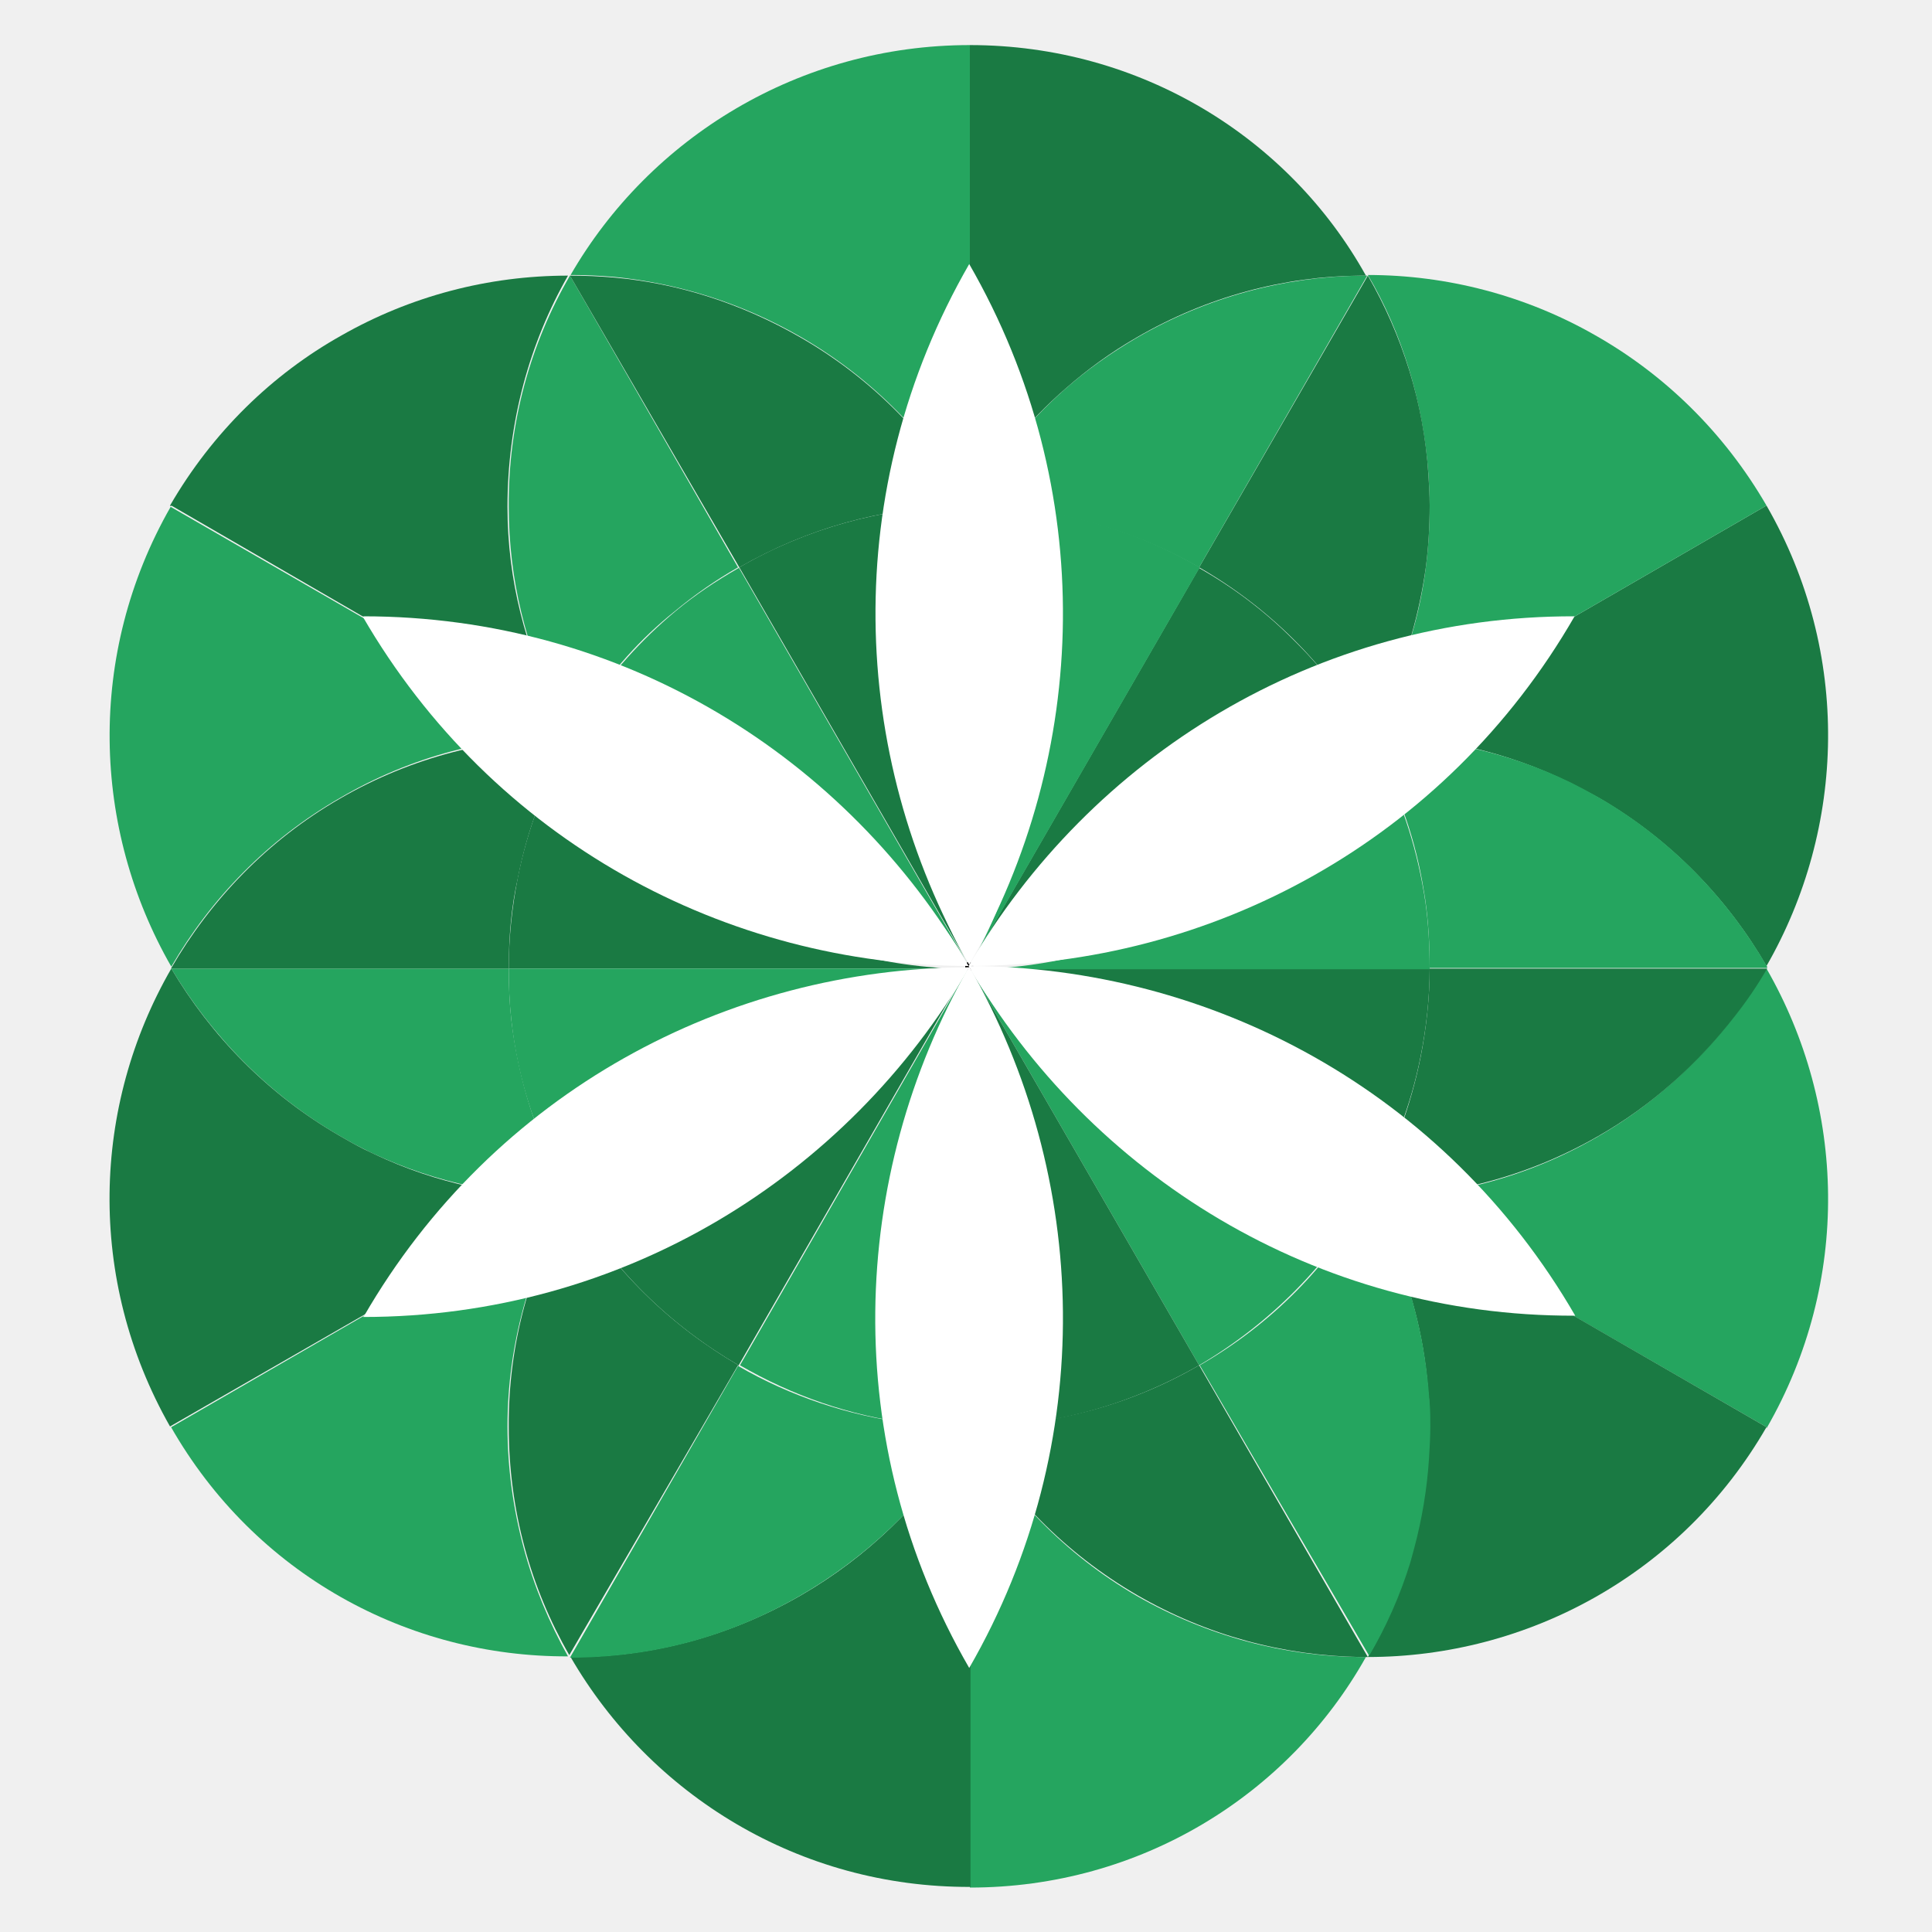
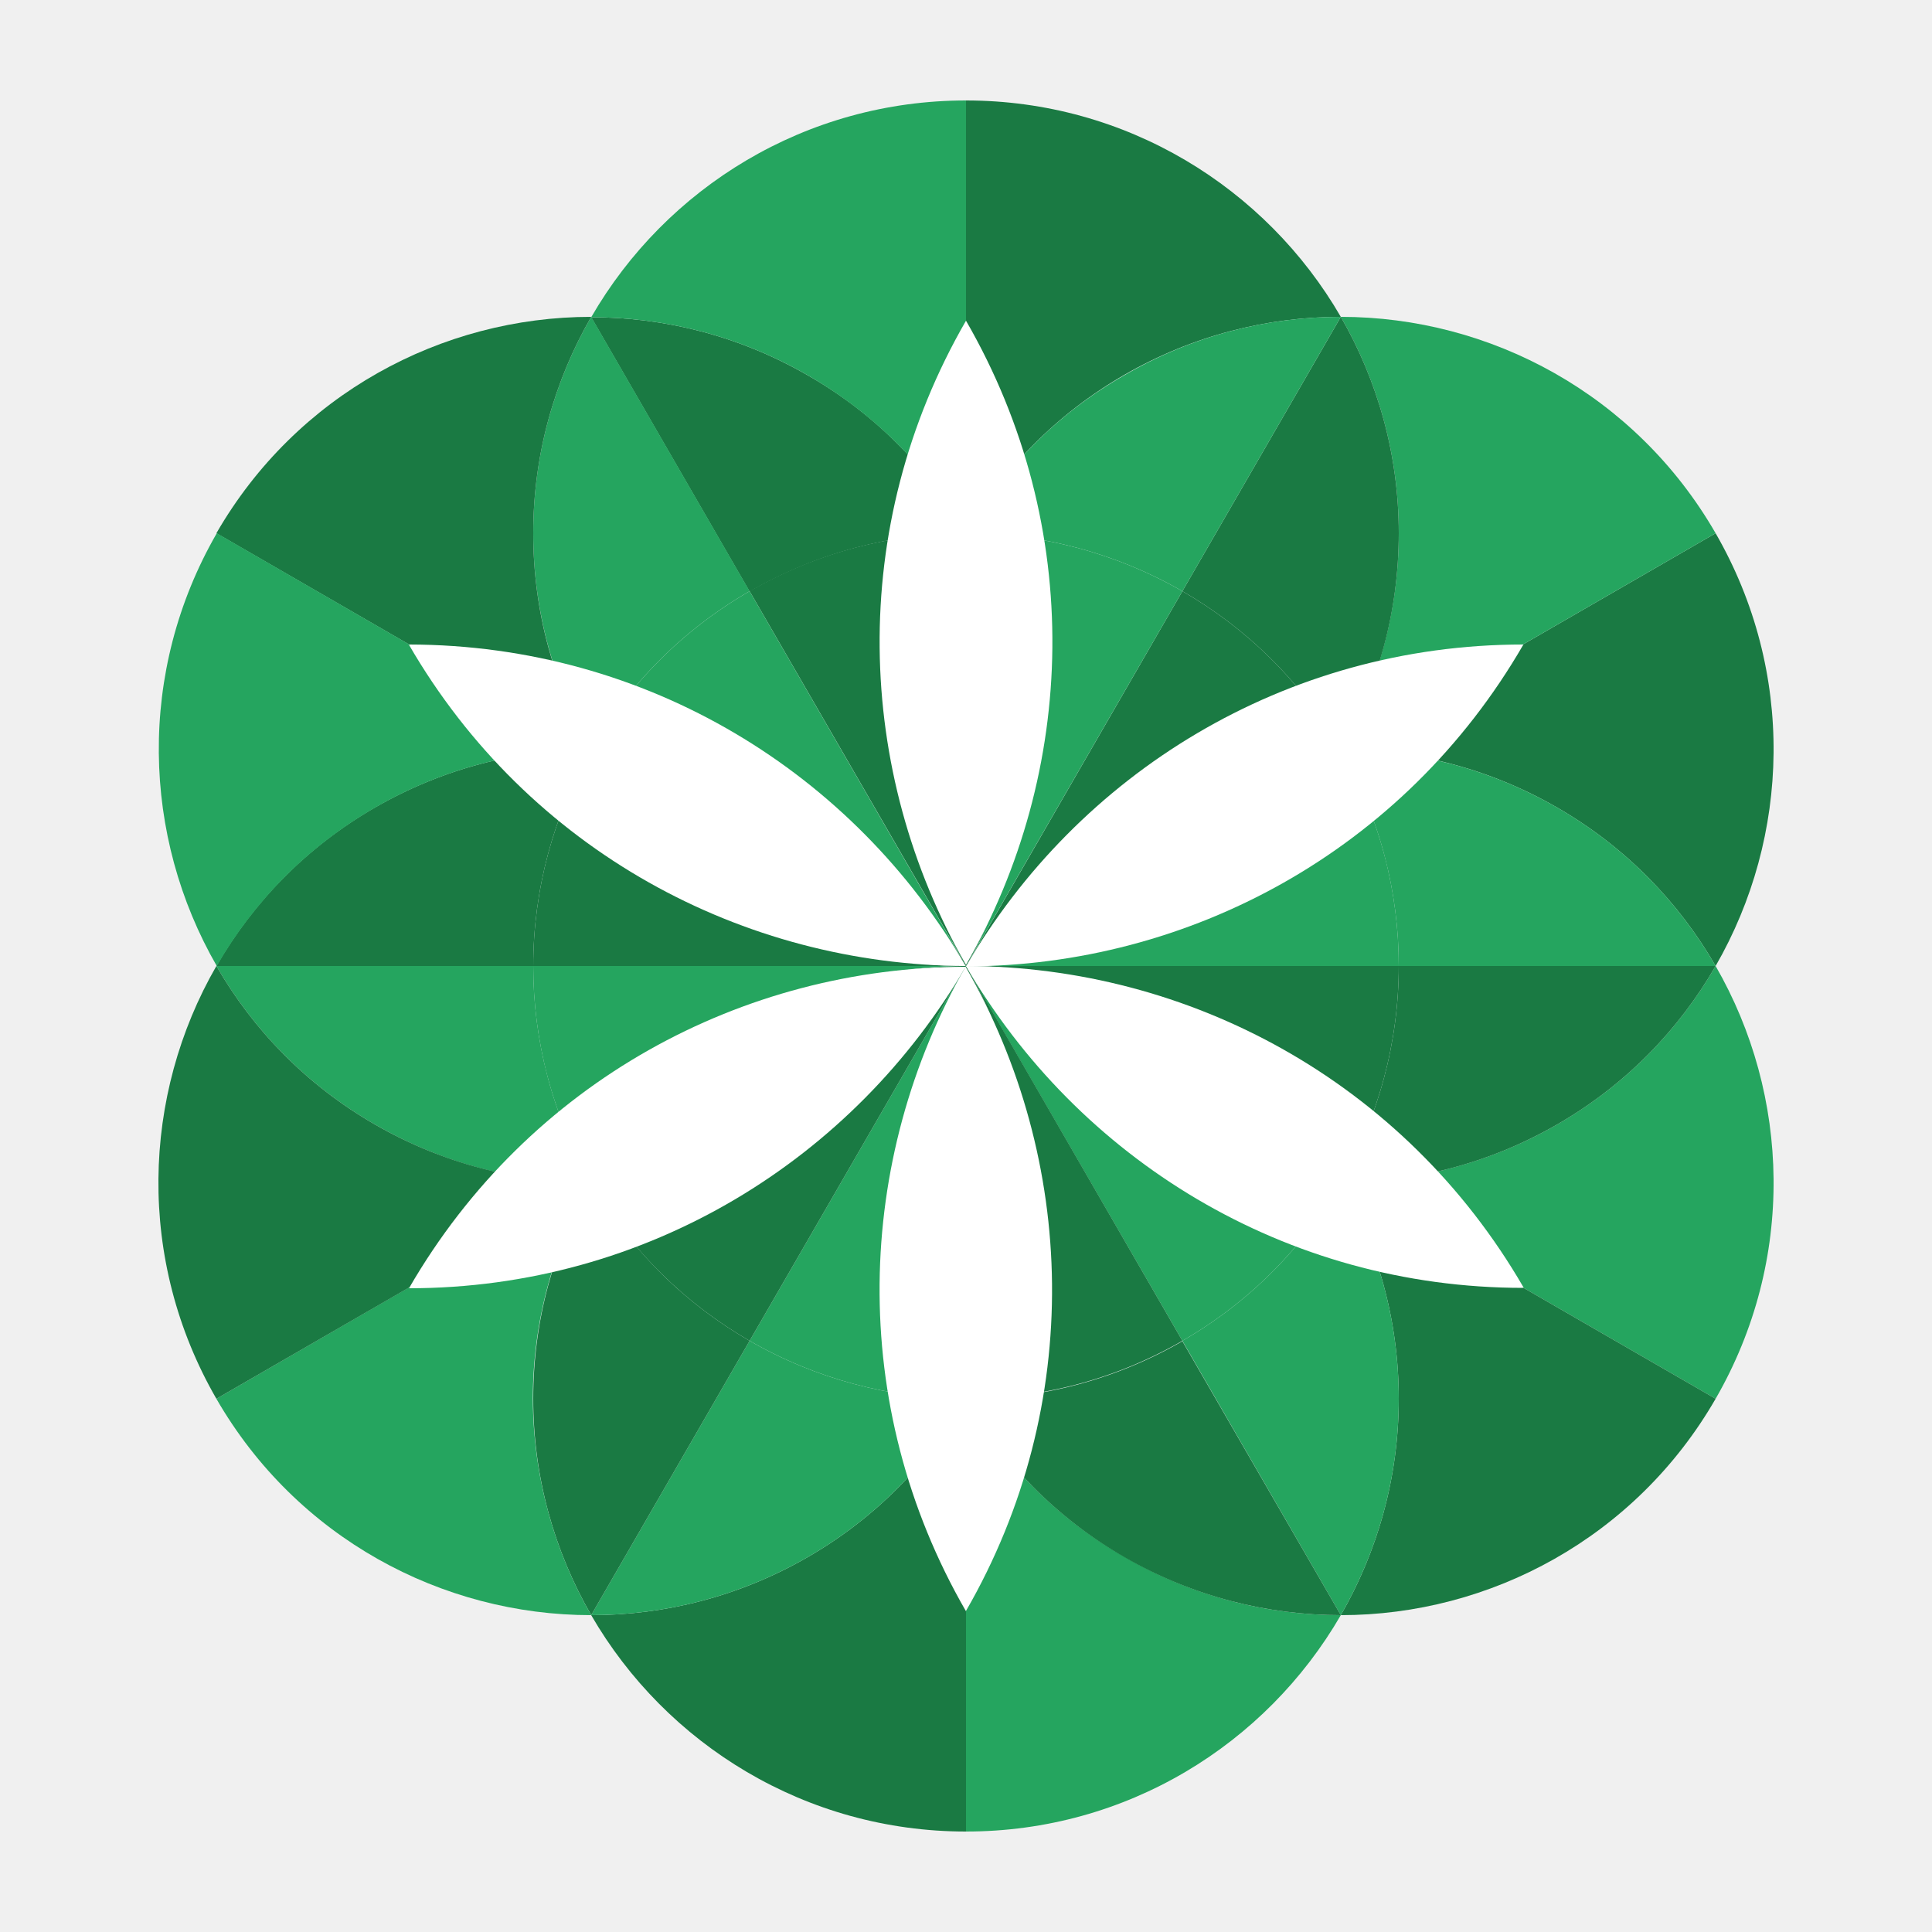
- <svg xmlns="http://www.w3.org/2000/svg" version="1.1" id="Layer_1" x="0px" y="0px" viewBox="0 0 300 300" style="enable-background:new 0 0 300 300;">
-   <style type="text/css">
- 		.st0{fill:#1A7A43;}
- 		.st1{fill:#25A55F;}
- 		.st2{fill:none;stroke:#000000;stroke-width:1.211;stroke-linecap:round;stroke-linejoin:round;}
- 		.st3{fill:none;stroke:#000000;stroke-width:0.427;stroke-linecap:round;stroke-linejoin:round;}
- 		.st4{fill:#1F140F;}
- 		.st5{fill:#FFFFFF;}
+ <svg xmlns="http://www.w3.org/2000/svg" class="logo-germinacion" viewBox="0 0 500 500">
+   <style>
+ 		@-webkit-keyframes rotate {
+ 			0% {
+ 				transform: rotate(0);
+ 			}
+ 			50% {
+ 				transform: rotate(180deg);
+ 			}
+ 			100% {
+ 				transform: rotate(360deg);
+ 			}
+ 		}
+ 
+ 		@-webkit-keyframes scale-flower {
+ 			0% {
+ 				transform: scale(1);
+ 			}
+ 			50% {
+ 				transform: scale(0.8);
+ 			}
+ 			100% {
+ 				transform: scale(1);
+ 			}
+ 		}
+ 
+ 		.estructura {
+ 			transform-origin: 50% 50%;
+ 			-webkit-animation: rotate 8s cubic-bezier(0.7, 0, 0.3, 1) infinite normal;
+ 		}
+ 
+ 		.flor {
+ 			transform-origin: 50% 50%;
+ 			-webkit-animation: scale-flower 8s cubic-bezier(0.7, 0, 0.3, 1) infinite normal;
+ 		}
	</style>
-   <g>
-     <g>
-       <g id="XMLID_974_">
-         <g>
-           <path class="st0" d="M243.9,121.6c-10.1-5-20.8-7.3-31.5-7.3c0,0,0,0,0,0v0l61.9-35.8c13.2,22.9,12.3,50.1,0,71.5      c-6.1-10.5-14.9-19.7-26.2-26.2C246.8,123.1,245.3,122.3,243.9,121.6z" />
-           <path class="st1" d="M274.3,221.6L212.6,186c12.1,0,24.3-3,35.5-9.5c8.5-4.9,15.5-11.4,21.1-18.6c1.9-2.4,3.5-4.9,5.1-7.5      c12.3,21.4,13.2,48.5,0,71.4V221.6L274.3,221.6C274.3,221.6,274.3,221.6,274.3,221.6z" />
-           <path class="st1" d="M274.3,78.5l-61.9,35.8v0v0c0.2-0.3,0.4-0.6,0.6-1c0.2-0.3,0.4-0.7,0.5-1c0.4-0.7,0.7-1.3,1.1-2      c0,0,0,0,0,0c0.3-0.7,0.7-1.4,1-2.1c0,0,0,0,0,0c2.9-6.3,4.9-13,5.8-20.1c0.4-3.1,0.6-6.4,0.6-9.6c0-1.6-0.1-3.2-0.2-4.9      c-0.8-11.2-4.1-21.9-9.4-30.9c12.3,0,24.5,3.2,35.2,9.3C258.4,58.1,267.7,67.1,274.3,78.5z" />
-           <path class="st0" d="M222,78.5c0,3.3-0.2,6.5-0.6,9.6c-1,7.1-2.9,13.8-5.8,20.1c0,0,0,0,0,0c-0.3,0.7-0.6,1.4-1,2.1c0,0,0,0,0,0      c-0.3,0.7-0.7,1.3-1.1,2c-0.2,0.3-0.4,0.7-0.5,1c-0.2,0.3-0.4,0.6-0.6,1c-6.5-11.3-15.6-20.1-26.2-26.2l26.2-45.3      c5.3,9.2,8.7,19.7,9.4,30.9C221.9,75.2,222,76.8,222,78.5z" />
-           <path class="st0" d="M222,150.4h52.4c-1.5,2.6-3.2,5.1-5.1,7.5c-5.6,7.2-12.7,13.7-21.1,18.5c-11.3,6.5-23.5,9.5-35.7,9.5h0l0,0      v0c3.9-6.8,6.6-14.3,8.1-21.8C221.5,159.5,222,154.8,222,150.4z" />
-           <path class="st0" d="M274.3,221.6c-13.2,22.9-37.2,35.7-61.9,35.7c2.7-4.6,4.8-9.5,6.4-14.7c0,0,0,0,0,0      c1.6-5.2,2.6-10.6,3-16.3c0.1-1.6,0.2-3.2,0.2-4.9c0-1.2,0-2.4-0.1-3.6c0-0.4,0-0.8-0.1-1.2c-0.5-8-2.4-15.7-5.4-22.7      c-1.2-2.8-2.5-5.5-4-8c0,0,0.1,0,0.1,0L274.3,221.6z" />
-           <path class="st1" d="M213,115.5c-0.2-0.4-0.4-0.7-0.6-1.1c10.6,0,21.4,2.2,31.5,7.1c1.4,0.7,2.9,1.5,4.3,2.3      c11.3,6.5,20.1,15.8,26.2,26.3v0.2H222c0-3.6-0.2-7.2-0.7-10.7c-0.1-0.4-0.1-0.8-0.2-1.2c0,0,0,0,0,0c-1.2-7.7-3.7-15-7.5-22      C213.4,116.2,213.2,115.9,213,115.5z" />
-           <path class="st0" d="M212.5,185.8C212.4,185.9,212.4,185.9,212.5,185.8L212.5,185.8C212.4,185.8,212.4,185.8,212.5,185.8      L212.5,185.8L212.5,185.8z" />
-           <path class="st0" d="M220.6,164c-1.5,7.6-4.3,15-8.2,21.4c0,0,0,0,0,0c-11.3-18.7-31.4-32.7-54.8-35H222      C222,154.8,221.5,159.5,220.6,164z" />
-           <path class="st1" d="M212.4,114.5c0.2,0.4,0.4,0.7,0.6,1c0.2,0.4,0.4,0.7,0.6,1.1c3.8,7.1,6.2,14.3,7.5,22c0,0,0,0,0,0      c0.1,0.4,0.1,0.8,0.2,1.2c0.5,3.5,0.7,7,0.7,10.7h-64.4c-0.7-0.1-1.3-0.1-2-0.2C179.9,148.5,200.8,134.5,212.4,114.5      C212.4,114.5,212.4,114.5,212.4,114.5z" />
-           <path class="st1" d="M186.3,212c11.3-6.5,20.1-15.6,26.1-26.2c0,0,0,0,0,0.1l0,0l0,0c0,0,0,0,0,0v0c0,0,0,0,0,0.1      c0,0,0.1,0,0.1,0c1.5,2.6,2.8,5.3,4,8c3,7.1,4.8,14.7,5.4,22.7c0,0.4,0.1,0.8,0.1,1.2c0.1,1.2,0.1,2.4,0.1,3.6      c0,1.6-0.1,3.2-0.2,4.9c-0.3,4.8-1.1,9.5-2.3,14l-0.6,2.2c0,0,0,0,0,0c-1.6,5.2-3.8,10.1-6.4,14.5L186.3,212z" />
-           <path class="st1" d="M211.2,257.3c0.3,0,0.6,0,0.9,0c-12,21.4-35,35.8-61.5,35.8v-71.3c6.1,10.4,14.7,19.5,25.9,26      C187.5,254.1,199.5,257.2,211.2,257.3z" />
-           <path class="st1" d="M186.2,88.1C186.2,88.1,186.2,88.1,186.2,88.1L186.2,88.1c-10.8-6.2-23.2-9.5-35.7-9.5v-0.1      c3.9-6.6,8.9-12.8,14.9-18.1c3.4-3,7.1-5.6,11.2-8c10.9-6.3,22.8-9.4,34.5-9.6c0.3,0,0.6,0,0.9,0c0.1,0,0.2,0,0.3,0L186.2,88.1z      " />
-           <path class="st0" d="M212.4,114.3L212.4,114.3C212.4,114.3,212.4,114.3,212.4,114.3L212.4,114.3L212.4,114.3      c-24.6,0-48.6,12.8-61.8,35.6l35.6-61.7c5.3,3,10.2,6.7,14.6,11.1C205.2,103.6,209.1,108.6,212.4,114.3L212.4,114.3z" />
-           <path class="st1" d="M150.6,150.4c13.3,22.7,37.2,35.4,61.7,35.4l0,0c-6.1,10.5-14.9,19.6-26.1,26.2l0-0.1l0,0.1h0L150.6,150.4      L150.6,150.4z" />
-           <path class="st0" d="M150.6,150.4l35.6,61.6c-11.3,6.5-23.5,9.6-35.7,9.6v0c0,0,0,0,0-0.1C162.7,200.2,163.7,173.2,150.6,150.4z      " />
-           <path class="st1" d="M150.6,78.5c12.5,0,24.8,3.3,35.7,9.6l-35.6,61.7C163.7,127,162.8,99.9,150.6,78.5      C150.5,78.6,150.5,78.6,150.6,78.5L150.6,78.5L150.6,78.5L150.6,78.5z" />
-           <path class="st0" d="M186.2,212l26.2,45.3c-0.1,0-0.2,0-0.3,0c-0.3,0-0.6,0-0.9,0c-11.8-0.2-23.7-3.3-34.6-9.6      c-11.2-6.5-20-15.6-26.1-26.1v-0.1v0C162.7,221.5,175,218.5,186.2,212z" />
-           <path class="st0" d="M165.5,60.3c-6,5.2-11,11.4-14.9,18.1V7c26.5,0,49.6,14.4,61.5,35.8v0c-0.3,0-0.6,0-0.9,0      c-11.7,0.1-23.7,3.2-34.7,9.6C172.5,54.7,168.8,57.4,165.5,60.3z" />
-           <path class="st1" d="M150.6,150.3C150.6,150.4,150.6,150.4,150.6,150.3L150.6,150.3L150.6,150.3z" />
-           <path class="st1" d="M150.6,150.2C150.6,150.3,150.6,150.3,150.6,150.2L150.6,150.2z" />
-           <path class="st1" d="M150.6,7v71.4c0,0,0,0.1-0.1,0.1c-6.1-10.5-14.9-19.7-26.2-26.2c-9.2-5.3-19-8.3-28.9-9.3      c-2.3-0.2-4.6-0.3-6.8-0.3C100.9,21.4,124.1,7,150.6,7z" />
-           <path class="st1" d="M150.6,150C150.6,150,150.6,150,150.6,150C150.6,150.1,150.6,150.1,150.6,150      C150.5,150.1,150.5,150.1,150.6,150L150.6,150L150.6,150z" />
-           <path class="st1" d="M150.5,78.5C150.5,78.5,150.5,78.5,150.5,78.5C150.5,78.5,150.5,78.5,150.5,78.5L150.5,78.5      C150.5,78.5,150.5,78.5,150.5,78.5z" />
-           <path class="st0" d="M88.6,257.3c0.3,0,0.6,0,0.9,0c11.9-0.1,23.8-3.2,34.9-9.6c10.2-5.9,18.5-14,24.5-23.3      c0.4-0.6,0.8-1.3,1.2-1.9c0.2-0.3,0.4-0.6,0.5-0.9c0,0,0,0.1,0.1,0.1v71.3C124.1,293.1,101,278.7,88.6,257.3z" />
-           <path class="st1" d="M150.4,150.3c0-0.1,0.1-0.1,0.1-0.1c-13.2,22.9-12.7,50,0,71.3c0,0,0,0.1,0,0.1h0c0,0,0,0,0,0      c-3.2,0-6.3-0.2-9.3-0.6c-9.3-1.2-18.2-4.3-26.3-9L150.4,150.3z" />
-           <path class="st0" d="M150.4,149.9C150.5,149.9,150.5,149.9,150.4,149.9C150.5,149.9,150.5,149.9,150.4,149.9z" />
-           <path class="st1" d="M150.5,150.1C150.5,150.1,150.4,150.1,150.5,150.1C150.4,150.1,150.5,150.1,150.5,150.1z" />
-           <path class="st1" d="M150.4,150.1L150.4,150.1C150.4,150.1,150.4,150.1,150.4,150.1z" />
-           <path class="st0" d="M150.3,150.4L150.3,150.4C150.3,150.4,150.3,150.4,150.3,150.4z" />
-           <path class="st1" d="M150.4,221.6c0,0,0,0.1,0.1,0.1c-0.2,0.3-0.3,0.6-0.5,0.9c-0.4,0.7-0.8,1.3-1.2,1.9      c-5.9,9.3-14.4,17.4-24.6,23.3c-10.9,6.3-22.4,9.4-34.7,9.6c-0.3,0-0.6,0-0.9,0c0,0,0,0-0.1,0l26.1-45.3      c8.1,4.7,17.1,7.7,26.4,8.9C144.2,221.3,147.3,221.5,150.4,221.6z" />
-           <path class="st0" d="M150.5,78.5C150.5,78.5,150.5,78.6,150.5,78.5C150.5,78.6,150.5,78.6,150.5,78.5L150.5,78.5      C150.5,78.6,150.5,78.6,150.5,78.5c-12.7,21.4-13.2,48.5,0,71.4c0-0.1-0.1-0.1-0.1-0.2l-35.6-61.6c0,0,0,0,0,0      c10.5-6.1,22.2-9.2,33.5-9.5C149,78.5,149.7,78.5,150.5,78.5L150.5,78.5L150.5,78.5L150.5,78.5      C150.5,78.5,150.5,78.5,150.5,78.5z" />
-           <path class="st1" d="M150.3,149.7c-13.3-22.7-37.1-35.4-61.6-35.4c0.7-1.3,1.5-2.6,2.3-3.9c0.1-0.1,0.1-0.2,0.2-0.3      c3.8-5.6,8.3-10.7,13.7-15.2c3-2.5,6.3-4.7,9.8-6.7l0-0.1c0,0,0,0,0,0L150.3,149.7z" />
-           <path class="st1" d="M88.5,42.8l26.1,45.3c-3.5,2-6.8,4.3-9.8,6.8c-5.4,4.3-9.9,9.4-13.7,15.2c-0.1,0.1-0.1,0.2-0.2,0.3      c-0.8,1.3-1.6,2.6-2.4,3.9h0l-0.1-0.1c-0.7-1.3-1.4-2.6-2-3.9c-4.7-9.9-7.4-20.2-7.4-31.6C78.9,65.6,82.4,53.3,88.5,42.8z" />
-           <path class="st0" d="M79,150.4c0-4.8,0.5-9.5,1.4-14.1c1.5-7.6,4.3-14.9,8.2-21.7l0-0.1c0,0,0,0,0,0      c11.7,20.2,32.9,34.3,57.6,35.8c-0.6,0-1.2,0.1-1.7,0.1H79z" />
-           <path class="st0" d="M88.5,185.8c24.6,0,48.4-12.7,61.7-35.4L114.7,212C104.2,205.9,95,197.1,88.5,185.8      C88.5,185.8,88.5,185.8,88.5,185.8z" />
-           <path class="st0" d="M88.5,42.8C88.5,42.8,88.6,42.8,88.5,42.8c2.3,0,4.6,0.1,6.9,0.3c9.9,0.9,19.7,4,28.9,9.3      c11.3,6.5,20.1,15.7,26.2,26.2h0c-0.7,0-1.5,0-2.2,0c-11.4,0.3-22.9,3.4-33.5,9.5c0,0,0,0,0,0L88.5,42.8z" />
-           <path class="st0" d="M88.5,185.9C88.5,185.9,88.5,185.9,88.5,185.9C88.5,185.9,88.5,185.9,88.5,185.9L88.5,185.9L88.5,185.9      C88.5,185.8,88.5,185.8,88.5,185.9c6.5,11.2,15.7,20,26.2,26.1l0,0.1c0,0-0.1,0-0.1-0.1l-26.2,45c-6-10.4-9.4-22.5-9.4-35.4      C78.9,208.6,82.4,196.4,88.5,185.9c0,0.1,0,0.1,0,0.1V185.9z" />
-           <path class="st1" d="M88.5,185.4v0.4c-5.1-8.8-8.1-18.1-9.1-27.4c-0.3-2.7-0.4-5.3-0.4-8h65.4c-23.9,2-44.4,15.5-55.8,35.2      L88.5,185.4C88.5,185.4,88.5,185.4,88.5,185.4z" />
-           <path class="st1" d="M88.2,114.3c-12.1,0-24.3,3.1-35.4,9.6c-11.3,6.5-20.1,15.7-26.2,26.2c-12.3-21.4-13.2-48.5-0.1-71.4      L88.2,114.3z" />
-           <path class="st0" d="M26.4,78.5C33,67.1,42.3,58.1,53,52.1c10.7-6.1,22.8-9.3,35.2-9.3c-6,10.5-9.4,22.8-9.4,35.9      c0,11.4,2.8,21.8,7.6,31.7c0.6,1.3,1.3,2.6,2,3.9L26.6,78.5c0,0,0,0.1-0.1,0.1L26.4,78.5L26.4,78.5z" />
-           <path class="st1" d="M88.4,185.8c-10.2,0-20.6-2.1-30.3-6.6c-1.1-0.5-2.2-1.1-3.2-1.6c-0.7-0.4-1.4-0.8-2.1-1.2      c-11.3-6.5-20.1-15.8-26.2-26H79c0,2.6,0.1,5.3,0.4,8C80.5,167.7,83.4,177.1,88.4,185.8z" />
-           <path class="st0" d="M26.6,150.4c6.1,10.3,14.9,19.5,26.2,26c0.7,0.4,1.4,0.8,2.1,1.2c1.1,0.6,2.1,1.1,3.2,1.6      c9.7,4.6,20,6.7,30.2,6.7l-61.9,35.6C13.4,198.6,14.3,171.7,26.6,150.4L26.6,150.4z" />
-           <path class="st0" d="M79,150.4H26.6c0,0,0-0.1,0-0.1c6.1-10.5,14.9-19.8,26.2-26.3c11.2-6.5,23.5-9.5,35.6-9.5l0.2,0.1      c-3.9,6.8-6.7,14.1-8.2,21.8C79.4,140.8,79,145.5,79,150.4z" />
-           <path class="st1" d="M26.5,221.5c0,0.1,0.1,0.1,0.1,0.2l0-0.1l61.8-35.7c-6,10.5-9.6,22.7-9.6,35.6c0,6.5,0.9,12.8,2.5,18.8      c1.6,6,4,11.7,6.9,16.9C63.4,257.3,39.6,244.5,26.5,221.5L26.5,221.5z" />
-         </g>
-         <g>
-           <polyline class="st2" points="88.5,185.8 88.5,185.8 88.5,185.8     " />
-           <path class="st2" d="M150.5,150.1C150.5,150.1,150.5,150.1,150.5,150.1" />
-           <line class="st2" x1="150.5" y1="150.1" x2="150.5" y2="150.1" />
-           <line class="st2" x1="150.5" y1="150.1" x2="150.5" y2="150.1" />
-           <line class="st3" x1="150.5" y1="150.1" x2="150.5" y2="150" />
-           <path class="st2" d="M150.5,150.1C150.5,150.1,150.5,150.1,150.5,150.1C150.5,150.1,150.5,150.1,150.5,150.1L150.5,150.1" />
-           <line class="st2" x1="150.5" y1="150.1" x2="150.5" y2="150.1" />
-           <path class="st2" d="M150.5,150C150.5,150,150.5,150,150.5,150" />
-           <line class="st3" x1="150.5" y1="150.1" x2="150.5" y2="150" />
-           <line class="st2" x1="150.5" y1="150.1" x2="150.5" y2="150.1" />
-           <path class="st3" d="M150.5,150C150.5,150.1,150.5,150.1,150.5,150" />
-           <polyline class="st2" points="150.5,150 150.5,150 150.5,150     " />
-           <path class="st2" d="M150.5,150C150.5,150,150.5,150,150.5,150" />
-         </g>
-       </g>
-     </g>
-     <path class="st4" d="M258.1,241.5C258.2,241.5,258.2,241.5,258.1,241.5C258.2,241.5,258.2,241.5,258.1,241.5   C258.1,241.5,258.1,241.5,258.1,241.5z" />
-     <path class="st4" d="M258.1,241.5C258.1,241.5,258.1,241.5,258.1,241.5C258.1,241.5,258.2,241.4,258.1,241.5   C258.2,241.4,258.1,241.5,258.1,241.5L258.1,241.5z" />
-     <path class="st4" d="M258.1,241.5C258.1,241.5,258.1,241.5,258.1,241.5C258.1,241.5,258.1,241.5,258.1,241.5   C258.1,241.5,258.1,241.5,258.1,241.5z" />
-     <path class="st4" d="M258.1,241.5C258.1,241.5,258.1,241.5,258.1,241.5C258.1,241.5,258.1,241.5,258.1,241.5   C258.1,241.5,258.1,241.5,258.1,241.5C258.1,241.5,258.1,241.5,258.1,241.5z" />
-     <path class="st4" d="M258.1,241.5L258.1,241.5C258.1,241.5,258.1,241.5,258.1,241.5C258.1,241.5,258.1,241.5,258.1,241.5   L258.1,241.5z" />
-     <ellipse transform="matrix(0.3714 -0.9285 0.9285 0.3714 -61.9495 391.4637)" class="st4" cx="258.1" cy="241.5" rx="0" ry="0" />
-     <polygon class="st4" points="258.1,241.5 258.1,241.5 258.1,241.5 258.1,241.5 258.1,241.5 258.1,241.5  " />
-     <path class="st4" d="M258.1,241.5C258.1,241.5,258.2,241.5,258.1,241.5C258.2,241.5,258.1,241.5,258.1,241.5   C258.1,241.5,258.1,241.5,258.1,241.5z" />
-     <polygon class="st4" points="258.1,241.5 258.1,241.5 258.1,241.5  " />
-     <polygon class="st4" points="258.1,241.5 258.1,241.5 258.1,241.5 258.1,241.5 258.1,241.5 258.1,241.5  " />
-     <path class="st4" d="M258.1,241.5C258.1,241.5,258.1,241.5,258.1,241.5C258.1,241.5,258.1,241.4,258.1,241.5   C258.1,241.4,258.1,241.5,258.1,241.5C258.1,241.5,258.1,241.5,258.1,241.5z" />
-     <polygon class="st4" points="258.1,241.5 258.1,241.5 258.1,241.5 258.1,241.5 258.1,241.5 258.1,241.5  " />
-     <circle class="st4" cx="258.1" cy="241.5" r="0" />
-     <g>
-       <path class="st5" d="M150.5,41C150.5,41,150.4,41,150.5,41c-20.1,34.9-18.7,76.2,0,108.8C169.2,117.2,170.6,75.9,150.5,41    C150.5,41,150.5,41,150.5,41C150.5,41,150.5,41,150.5,41z" />
-       <path class="st5" d="M150.5,259C150.5,259,150.5,259,150.5,259c20.1-34.9,18.7-76.3,0-108.9C131.8,182.7,130.3,224.1,150.5,259    C150.4,259,150.4,259,150.5,259C150.5,259,150.5,259,150.5,259z" />
-       <path class="st5" d="M56.6,95.8c0,0-0.3-0.1-0.3-0.1c20.2,34.9,56.5,54.2,94.1,54.3c-18.9-32.5-53.7-54.3-94-54.3    C56.4,95.7,56.6,95.8,56.6,95.8C56.6,95.8,56.6,95.8,56.6,95.8z" />
-       <path class="st5" d="M244.5,204.3c0,0,0.1,0,0.1,0c-20.2-34.9-56.6-54.2-94.2-54.3C169.3,182.5,204.3,204.4,244.5,204.3    C244.6,204.4,244.5,204.4,244.5,204.3C244.5,204.4,244.5,204.4,244.5,204.3z" />
-       <path class="st5" d="M56.6,204.3c0,0-0.3,0.2-0.2,0.2c40.3,0,75.2-21.8,94.1-54.3c-37.6,0.1-73.9,19.4-94,54.2    C56.4,204.4,56.6,204.2,56.6,204.3C56.6,204.3,56.6,204.3,56.6,204.3z" />
-       <path class="st5" d="M244.5,95.7C244.5,95.7,244.6,95.7,244.5,95.7c-40.2-0.1-75.2,21.8-94.1,54.3C188,150,224.4,130.6,244.5,95.7    C244.6,95.7,244.5,95.8,244.5,95.7C244.5,95.7,244.5,95.7,244.5,95.7z" />
-     </g>
+   <g class="estructura">
+     <path fill="#1A7A43" d="M444 138c20.7 35.9 19.3 78.5 0 112-9.5-16.5-23.3-30.8-41-41s-36.9-15-56-15l97-56z" />
+     <path fill="#25A55F" d="M444 250c19.3 33.5 20.7 76.1 0 112l-97-56c19 0 38.3-4.8 56-15 17.7-10.2 31.5-24.5 41-41zm0 0h-82c0-19-4.8-38.3-15-56 19 0 38.3 4.8 56 15 17.7 10.2 31.5 24.5 41 41z" />
+     <path fill="#1A7A43" d="M362 250h82c-9.5 16.5-23.3 30.8-41 41s-36.9 15-56 15c9.8-17 15-36.4 15-56z" />
+     <path fill="#25A55F" d="M444 138l-97 56c9.5-16.5 15-35.6 15-56s-5.5-39.5-15-56c38.7 0 76.3 20.1 97 56z" />
+     <path fill="#1A7A43" d="M444 362c-20.7 35.9-58.3 56-97 56 9.5-16.5 15-35.6 15-56s-5.5-39.5-15-56l97 56z" />
+     <path fill="#25A55F" d="M347 194c10.2 17.7 15 36.9 15 56H251.7c40.7-.6 76.2-23 95.3-56z" />
+     <path fill="#1A7A43" d="M251.7 250H362c0 19.6-5.2 39-15 56-19.2-33.2-55-55.7-96.1-56h.8zM347 82c9.5 16.5 15 35.6 15 56s-5.4 39.5-15 56c-10.2-17.7-24.5-31.5-41-41l41-71z" />
+     <path fill="#25A55F" d="M347 306c9.5 16.5 15 35.6 15 56s-5.5 39.5-15 56l-41-71c17.7-10.2 31.5-24.5 41-41z" />
+     <path fill="#1A7A43" d="M347 194c-19.1 33-54.6 55.4-95.3 56H250l97-56zm0 112l-97-56h.9c41.1.3 76.9 22.8 96.1 56zm0-224c-19 0-38.3 4.8-56 15-17.7 10.2-31.5 24.5-41 40.9V26c41.4 0 77.6 22.5 97 56zm0 224c-38.4 0-75.7-19.8-96.5-55.2-.1-.2-.3-.5-.4-.7L347 306z" />
+     <path fill="#25A55F" d="M347 418c-19.4 33.5-55.5 56-97 56V362c9.5 16.5 23.3 30.8 41 40.9 17.7 10.3 37 15.1 56 15.1zm0-336l-41 71c-17-9.8-36.4-15-56-15 9.5-16.5 23.3-30.8 41-40.9C308.7 86.8 328 82 347 82z" />
+     <path fill="#1A7A43" d="M347 418c-19 0-38.3-4.8-56-15-17.7-10.2-31.5-24.5-41-40.9 19 0 38.3-4.8 56-15l41 70.9zm0-224l-97 56c.1-.2.3-.5.4-.7 20.9-35.5 58.2-55.3 96.6-55.3z" />
+     <path fill="#25A55F" d="M347 306c-9.5 16.5-23.3 30.8-41 41l-55.2-95.5c-.1-.2-.3-.5-.4-.7 20.9 35.4 58.2 55.2 96.6 55.2z" />
+     <path fill="#1A7A43" d="M306 153c16.5 9.5 30.8 23.3 41 41-38.4 0-75.7 19.8-96.5 55.2.1-.2.3-.5.4-.7L306 153z" />
+     <path fill="#25A55F" d="M306 153l-55.2 95.6C270.7 213 269.1 171 250 138c19.6 0 39 5.2 56 15z" />
+     <path fill="#1A7A43" d="M250.8 251.4L306 347c-17.7 10.2-36.9 15-56 15 19.1-33.1 20.7-75 .8-110.6zM250 138c19.1 33.1 20.7 75 .8 110.6l-.8 1.4V138z" />
+     <path fill="#1A7A43" d="M250.8 251.4C270.7 287 269 328.9 250 362V250l.8 1.4zM250 362v112c-41.4 0-77.6-22.5-97-56 19 0 38.3-4.8 56-15 17.7-10.2 31.5-24.5 41-41z" />
+     <path fill="#25A55F" d="M250 362c-9.5 16.5-23.3 30.8-41 41s-37 15-56 15l41-71c17 9.8 36.4 15 56 15z" />
+     <path fill="#1A7A43" d="M250 250v112c-19.2-33.3-20.7-75.5-.4-111.2.1-.3.3-.5.4-.8zm0-112v112c-.1-.2-.3-.5-.4-.7-20.3-35.8-18.8-78 .4-111.3zm0 0c-19 0-38.3 4.9-56 15.1l-41-71c19 0 38.3 4.8 56 15 17.7 10.1 31.5 24.4 41 40.9z" />
+     <path fill="#25A55F" d="M250 26v112c-9.5-16.5-23.3-30.7-41-40.9s-37-15-56-15C172.4 48.5 208.6 26 250 26z" />
+     <path fill="#1A7A43" d="M249.2 248.6l.8 1.4-97-56c38.2 0 75.3 19.6 96.2 54.6zm.8 1.4h-1.7c-40.8-.6-76.2-23-95.4-56l97.1 56zm-56-97c17.7-10.2 37-15 56-15-19.2 33.3-20.7 75.5-.4 111.2-.1-.2-.3-.4-.4-.7L194 153zm56 97l-.8 1.4c-20.9 35-58 54.5-96.1 54.6l96.9-56zm0 0l-97 56c19.2-33.2 55-55.6 96.1-56h.9z" />
+     <path fill="#25A55F" d="M249.6 250.8c-20.3 35.7-18.7 78 .4 111.2-19.6 0-39-5.2-56-15l55.2-95.6c.1-.2.2-.4.4-.6z" />
+     <path fill="#1A7A43" d="M249.2 251.4L194 347c-16.5-9.5-30.8-23.3-41-41 38.2 0 75.3-19.6 96.2-54.6z" />
+     <path fill="#25A55F" d="M194 153l55.2 95.6c-20.9-35-58-54.6-96.2-54.6 9.5-16.5 23.3-30.8 41-41zm54.3 97h.8c-41.1.3-76.9 22.8-96.1 56-10.2-17.7-15-36.9-15-56h110.3z" />
+     <path fill="#1A7A43" d="M248.3 250H138c0-19.6 5.2-39 15-56 19.1 33 54.6 55.4 95.3 56z" />
+     <path fill="#25A55F" d="M153 82l41 71c-17.7 10.2-31.5 24.5-41 41-9.5-16.5-15-35.6-15-56s5.5-39.5 15-56z" />
+     <path fill="#1A7A43" d="M194 347l-41 71c-9.5-16.5-15-35.6-15-56s5.4-39.5 15-56h.1c10.1 17.7 24.4 31.5 40.9 41z" />
+     <path fill="#25A55F" d="M153 306c-19.1.1-38.3-4.8-56-15-17.7-10.2-31.5-24.5-41-41h82c0 19 4.8 38.3 15 56z" />
+     <path fill="#25A55F" d="M153 418c-38.7 0-76.3-20.1-97-56l96.9-56c-9.5 16.5-15 35.6-15 56 .1 20.4 5.6 39.5 15.1 56z" />
+     <path fill="#1A7A43" d="M153 82c-9.5 16.5-15 35.6-15 56s5.4 39.5 15 56l-97-56c20.7-35.9 58.3-56 97-56zm0 112c-9.8 17-15 36.4-15 56H56c9.5-16.5 23.3-30.8 41-41s36.9-15 56-15z" />
+     <path fill="#25A55F" d="M153 194c-19 0-38.3 4.8-55.9 15-17.7 10.2-31.5 24.5-41 41-19.3-33.5-20.7-76.1 0-112l96.9 56z" />
+     <path fill="#1A7A43" d="M153 306l-97 56c-20.7-35.9-19.3-78.5 0-112 9.5 16.5 23.3 30.8 41 41s36.9 15 56 15z" />
+   </g>
+   <g class="flor" fill="#FFF">
+     <path d="M250 83c-30.9 53.5-28.7 116.7 0 166.7 28.7-50 30.9-113.2 0-166.7zm0 334v-.1c30.8-53.4 28.6-116.8-.1-166.7-28.6 49.9-30.8 113.3.1 166.8 0-.1 0 0 0 0zM106.2 167l-.4-.2c30.9 53.4 86.6 83 144.1 83.2-28.9-49.8-82.3-83.1-144-83.2l.3.2zm287.9 166.2s.2.1.2 0c-30.9-53.4-86.7-83.1-144.3-83.2 28.9 49.8 82.5 83.3 144.2 83.3 0 0-.1 0-.1-.1z" />
+     <path d="M106.2 333.1l-.4.3c61.7 0 115.2-33.5 144.1-83.2-57.6.1-113.1 29.7-144 83.1-.1-.1.3-.2.3-.2zm287.9-166.2s.2-.1.1-.1c-61.7 0-115.3 33.5-144.2 83.3 57.6-.1 113.3-29.8 144.2-83.2 0-.1-.1 0-.1 0z" />
  </g>
</svg>
